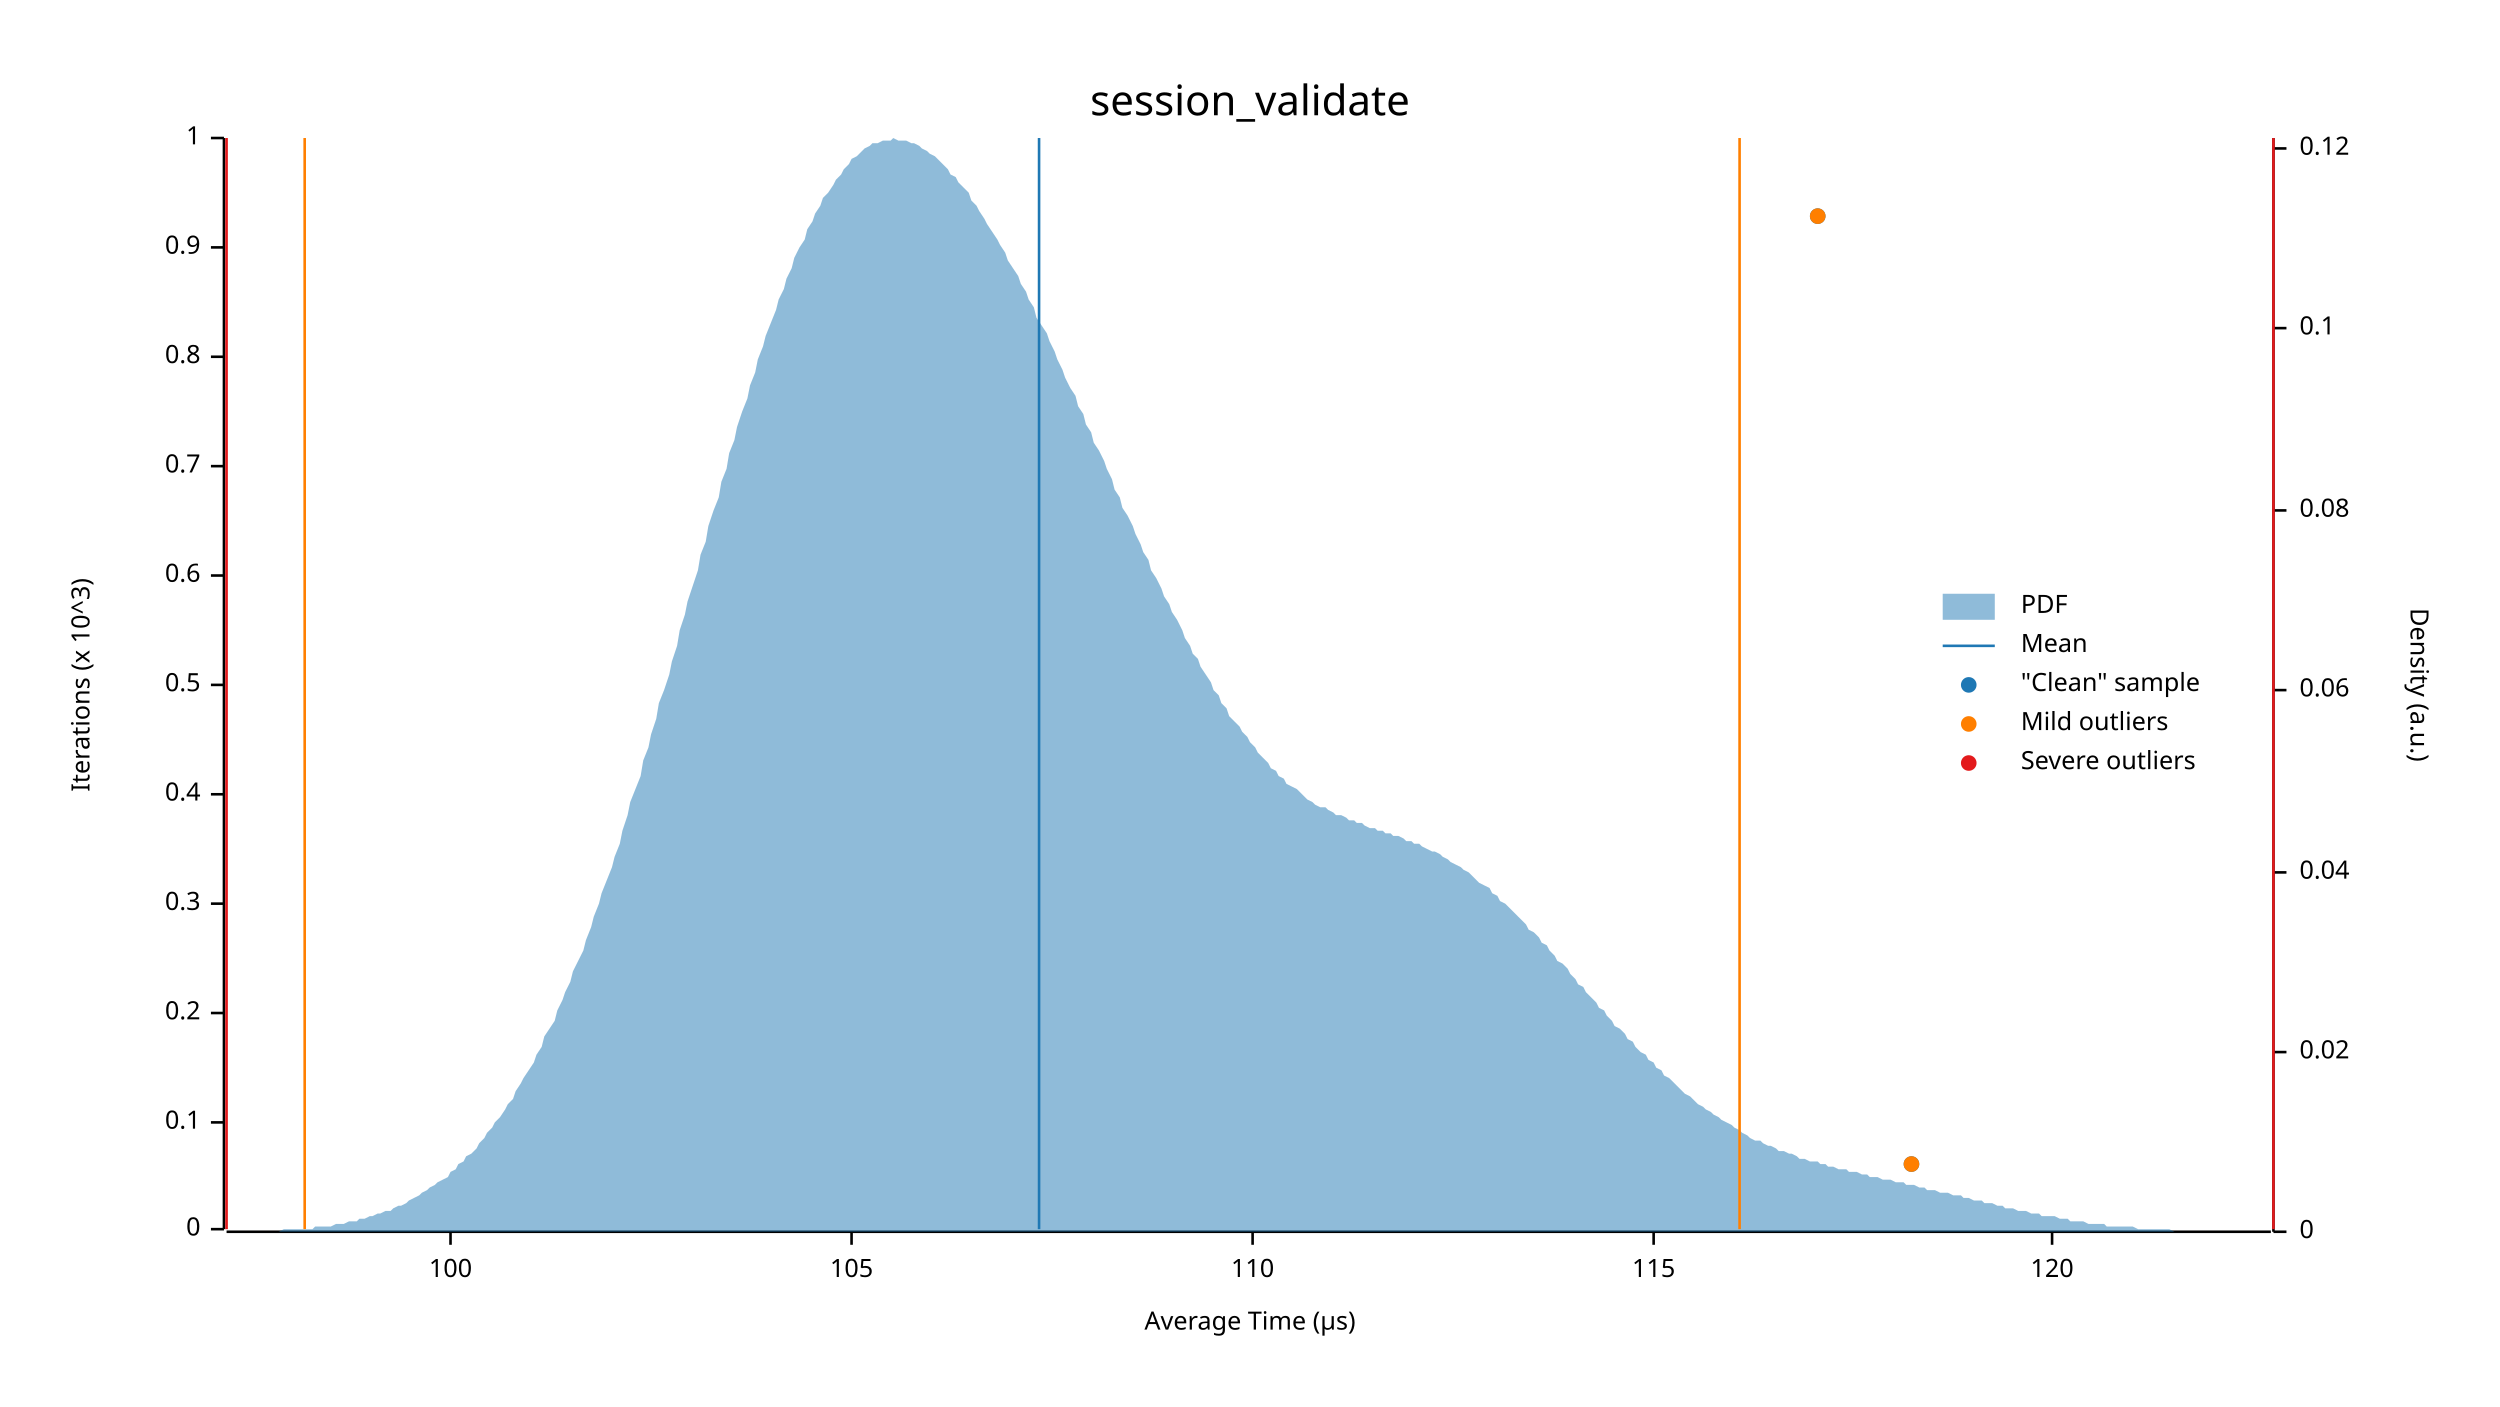
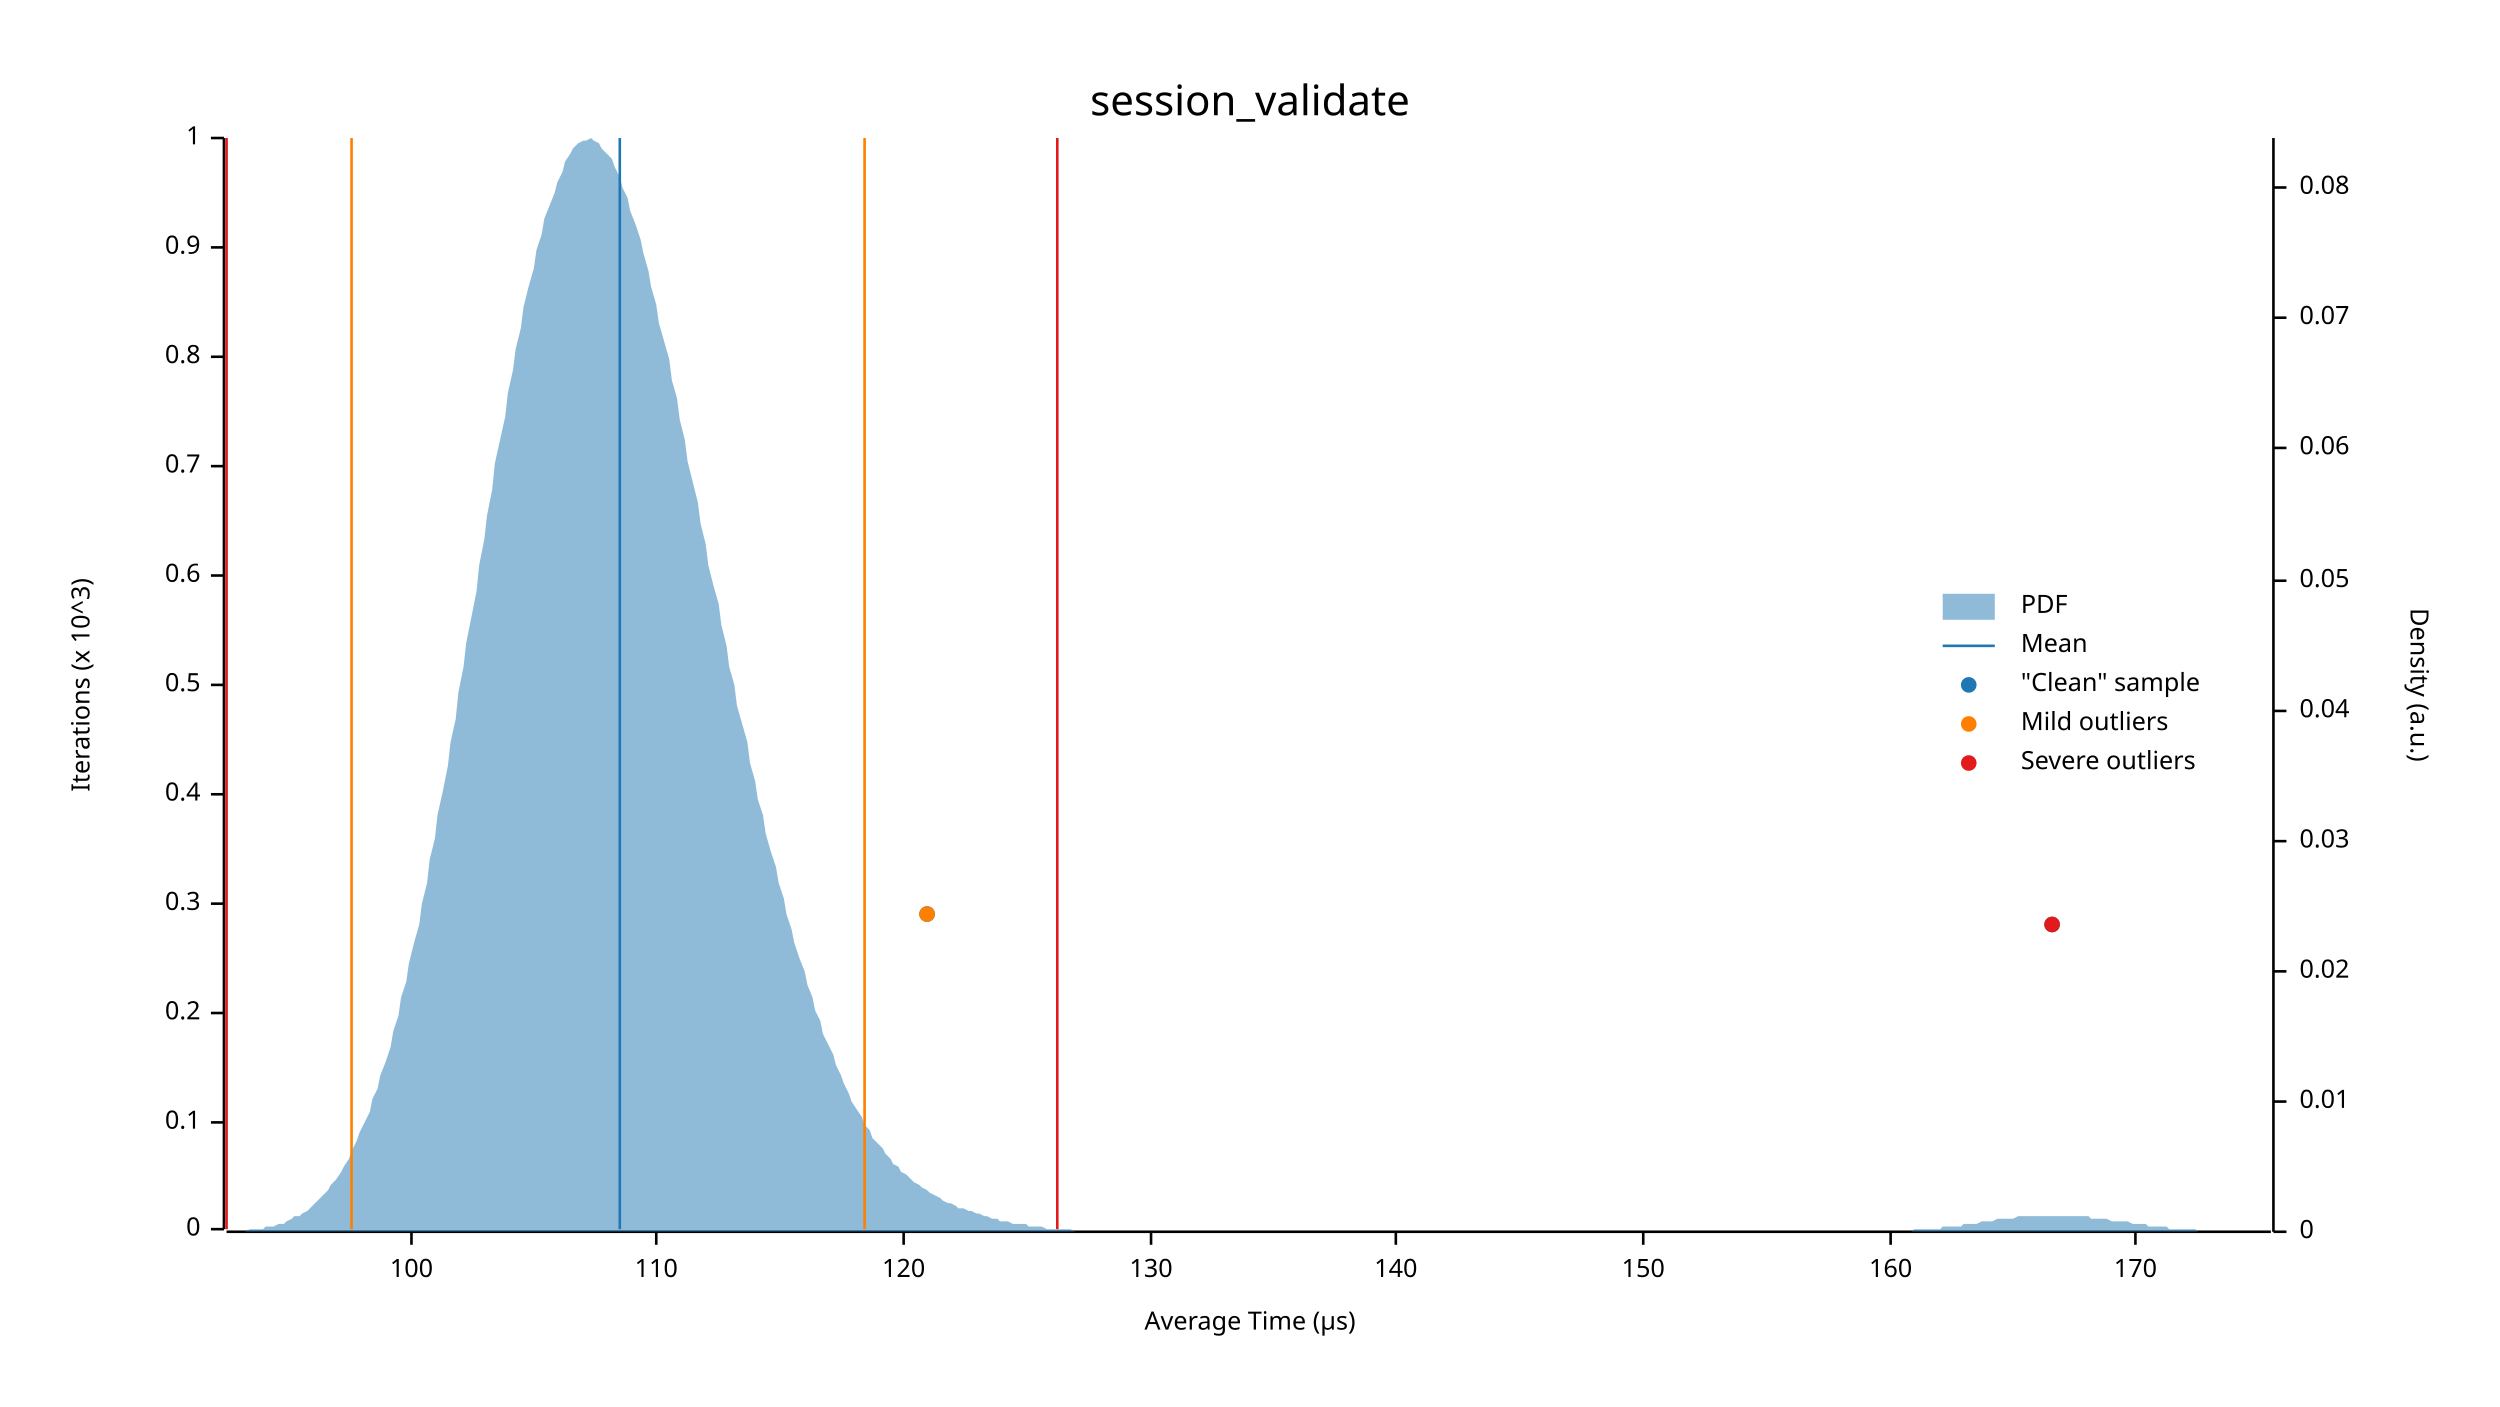
<svg xmlns="http://www.w3.org/2000/svg" width="960" height="540" viewBox="0 0 960 540">
  <text x="480" y="32" dy="0.76em" text-anchor="middle" font-family="sans-serif" font-size="16.129" opacity="1" fill="#000000">
session_validate
</text>
  <text x="27" y="263" dy="0.76em" text-anchor="middle" font-family="sans-serif" font-size="9.677" opacity="1" fill="#000000" transform="rotate(270, 27, 263)">
Iterations (x 10^3)
</text>
  <text x="480" y="513" dy="-0.5ex" text-anchor="middle" font-family="sans-serif" font-size="9.677" opacity="1" fill="#000000">
Average Time (µs)
</text>
  <polyline fill="none" opacity="1" stroke="#000000" stroke-width="1" points="86,53 86,472 " />
  <text x="77" y="472" dy="0.5ex" text-anchor="end" font-family="sans-serif" font-size="9.677" opacity="1" fill="#000000">
0
</text>
  <polyline fill="none" opacity="1" stroke="#000000" stroke-width="1" points="81,472 86,472 " />
  <text x="77" y="431" dy="0.5ex" text-anchor="end" font-family="sans-serif" font-size="9.677" opacity="1" fill="#000000">
0.1
</text>
  <polyline fill="none" opacity="1" stroke="#000000" stroke-width="1" points="81,431 86,431 " />
  <text x="77" y="389" dy="0.5ex" text-anchor="end" font-family="sans-serif" font-size="9.677" opacity="1" fill="#000000">
0.2
</text>
  <polyline fill="none" opacity="1" stroke="#000000" stroke-width="1" points="81,389 86,389 " />
  <text x="77" y="347" dy="0.5ex" text-anchor="end" font-family="sans-serif" font-size="9.677" opacity="1" fill="#000000">
0.3
</text>
  <polyline fill="none" opacity="1" stroke="#000000" stroke-width="1" points="81,347 86,347 " />
  <text x="77" y="305" dy="0.5ex" text-anchor="end" font-family="sans-serif" font-size="9.677" opacity="1" fill="#000000">
0.4
</text>
  <polyline fill="none" opacity="1" stroke="#000000" stroke-width="1" points="81,305 86,305 " />
  <text x="77" y="263" dy="0.5ex" text-anchor="end" font-family="sans-serif" font-size="9.677" opacity="1" fill="#000000">
0.5
</text>
  <polyline fill="none" opacity="1" stroke="#000000" stroke-width="1" points="81,263 86,263 " />
  <text x="77" y="221" dy="0.5ex" text-anchor="end" font-family="sans-serif" font-size="9.677" opacity="1" fill="#000000">
0.6
</text>
  <polyline fill="none" opacity="1" stroke="#000000" stroke-width="1" points="81,221 86,221 " />
  <text x="77" y="179" dy="0.5ex" text-anchor="end" font-family="sans-serif" font-size="9.677" opacity="1" fill="#000000">
0.7
</text>
  <polyline fill="none" opacity="1" stroke="#000000" stroke-width="1" points="81,179 86,179 " />
  <text x="77" y="137" dy="0.5ex" text-anchor="end" font-family="sans-serif" font-size="9.677" opacity="1" fill="#000000">
0.8
</text>
  <polyline fill="none" opacity="1" stroke="#000000" stroke-width="1" points="81,137 86,137 " />
  <text x="77" y="95" dy="0.5ex" text-anchor="end" font-family="sans-serif" font-size="9.677" opacity="1" fill="#000000">
0.9
</text>
  <polyline fill="none" opacity="1" stroke="#000000" stroke-width="1" points="81,95 86,95 " />
  <text x="77" y="53" dy="0.5ex" text-anchor="end" font-family="sans-serif" font-size="9.677" opacity="1" fill="#000000">
1
</text>
  <polyline fill="none" opacity="1" stroke="#000000" stroke-width="1" points="81,53 86,53 " />
  <polyline fill="none" opacity="1" stroke="#000000" stroke-width="1" points="87,473 872,473 " />
-   <text x="173" y="483" dy="0.76em" text-anchor="middle" font-family="sans-serif" font-size="9.677" opacity="1" fill="#000000">
+   <text x="158" y="483" dy="0.76em" text-anchor="middle" font-family="sans-serif" font-size="9.677" opacity="1" fill="#000000">
100
</text>
-   <polyline fill="none" opacity="1" stroke="#000000" stroke-width="1" points="173,473 173,478 " />
-   <text x="327" y="483" dy="0.76em" text-anchor="middle" font-family="sans-serif" font-size="9.677" opacity="1" fill="#000000">
- 105
- </text>
-   <polyline fill="none" opacity="1" stroke="#000000" stroke-width="1" points="327,473 327,478 " />
-   <text x="481" y="483" dy="0.76em" text-anchor="middle" font-family="sans-serif" font-size="9.677" opacity="1" fill="#000000">
+   <polyline fill="none" opacity="1" stroke="#000000" stroke-width="1" points="158,473 158,478 " />
+   <text x="252" y="483" dy="0.76em" text-anchor="middle" font-family="sans-serif" font-size="9.677" opacity="1" fill="#000000">
110
</text>
-   <polyline fill="none" opacity="1" stroke="#000000" stroke-width="1" points="481,473 481,478 " />
-   <text x="635" y="483" dy="0.76em" text-anchor="middle" font-family="sans-serif" font-size="9.677" opacity="1" fill="#000000">
- 115
- </text>
-   <polyline fill="none" opacity="1" stroke="#000000" stroke-width="1" points="635,473 635,478 " />
-   <text x="788" y="483" dy="0.76em" text-anchor="middle" font-family="sans-serif" font-size="9.677" opacity="1" fill="#000000">
+   <polyline fill="none" opacity="1" stroke="#000000" stroke-width="1" points="252,473 252,478 " />
+   <text x="347" y="483" dy="0.76em" text-anchor="middle" font-family="sans-serif" font-size="9.677" opacity="1" fill="#000000">
120
</text>
-   <polyline fill="none" opacity="1" stroke="#000000" stroke-width="1" points="788,473 788,478 " />
+   <polyline fill="none" opacity="1" stroke="#000000" stroke-width="1" points="347,473 347,478 " />
+   <text x="442" y="483" dy="0.76em" text-anchor="middle" font-family="sans-serif" font-size="9.677" opacity="1" fill="#000000">
+ 130
+ </text>
+   <polyline fill="none" opacity="1" stroke="#000000" stroke-width="1" points="442,473 442,478 " />
+   <text x="536" y="483" dy="0.76em" text-anchor="middle" font-family="sans-serif" font-size="9.677" opacity="1" fill="#000000">
+ 140
+ </text>
+   <polyline fill="none" opacity="1" stroke="#000000" stroke-width="1" points="536,473 536,478 " />
+   <text x="631" y="483" dy="0.76em" text-anchor="middle" font-family="sans-serif" font-size="9.677" opacity="1" fill="#000000">
+ 150
+ </text>
+   <polyline fill="none" opacity="1" stroke="#000000" stroke-width="1" points="631,473 631,478 " />
+   <text x="726" y="483" dy="0.76em" text-anchor="middle" font-family="sans-serif" font-size="9.677" opacity="1" fill="#000000">
+ 160
+ </text>
+   <polyline fill="none" opacity="1" stroke="#000000" stroke-width="1" points="726,473 726,478 " />
+   <text x="820" y="483" dy="0.76em" text-anchor="middle" font-family="sans-serif" font-size="9.677" opacity="1" fill="#000000">
+ 170
+ </text>
+   <polyline fill="none" opacity="1" stroke="#000000" stroke-width="1" points="820,473 820,478 " />
  <text x="933" y="263" dy="0.76em" text-anchor="middle" font-family="sans-serif" font-size="9.677" opacity="1" fill="#000000" transform="rotate(90, 933, 263)">
Density (a.u.)
</text>
  <polyline fill="none" opacity="1" stroke="#000000" stroke-width="1" points="873,53 873,473 " />
  <text x="883" y="473" dy="0.5ex" text-anchor="start" font-family="sans-serif" font-size="9.677" opacity="1" fill="#000000">
0
</text>
  <polyline fill="none" opacity="1" stroke="#000000" stroke-width="1" points="873,473 878,473 " />
-   <text x="883" y="404" dy="0.5ex" text-anchor="start" font-family="sans-serif" font-size="9.677" opacity="1" fill="#000000">
+   <text x="883" y="423" dy="0.5ex" text-anchor="start" font-family="sans-serif" font-size="9.677" opacity="1" fill="#000000">
+ 0.01
+ </text>
+   <polyline fill="none" opacity="1" stroke="#000000" stroke-width="1" points="873,423 878,423 " />
+   <text x="883" y="373" dy="0.5ex" text-anchor="start" font-family="sans-serif" font-size="9.677" opacity="1" fill="#000000">
0.02
</text>
-   <polyline fill="none" opacity="1" stroke="#000000" stroke-width="1" points="873,404 878,404 " />
-   <text x="883" y="335" dy="0.5ex" text-anchor="start" font-family="sans-serif" font-size="9.677" opacity="1" fill="#000000">
+   <polyline fill="none" opacity="1" stroke="#000000" stroke-width="1" points="873,373 878,373 " />
+   <text x="883" y="323" dy="0.5ex" text-anchor="start" font-family="sans-serif" font-size="9.677" opacity="1" fill="#000000">
+ 0.03
+ </text>
+   <polyline fill="none" opacity="1" stroke="#000000" stroke-width="1" points="873,323 878,323 " />
+   <text x="883" y="273" dy="0.5ex" text-anchor="start" font-family="sans-serif" font-size="9.677" opacity="1" fill="#000000">
0.04
</text>
-   <polyline fill="none" opacity="1" stroke="#000000" stroke-width="1" points="873,335 878,335 " />
-   <text x="883" y="265" dy="0.5ex" text-anchor="start" font-family="sans-serif" font-size="9.677" opacity="1" fill="#000000">
+   <polyline fill="none" opacity="1" stroke="#000000" stroke-width="1" points="873,273 878,273 " />
+   <text x="883" y="223" dy="0.5ex" text-anchor="start" font-family="sans-serif" font-size="9.677" opacity="1" fill="#000000">
+ 0.05
+ </text>
+   <polyline fill="none" opacity="1" stroke="#000000" stroke-width="1" points="873,223 878,223 " />
+   <text x="883" y="172" dy="0.5ex" text-anchor="start" font-family="sans-serif" font-size="9.677" opacity="1" fill="#000000">
0.06
</text>
-   <polyline fill="none" opacity="1" stroke="#000000" stroke-width="1" points="873,265 878,265 " />
-   <text x="883" y="196" dy="0.5ex" text-anchor="start" font-family="sans-serif" font-size="9.677" opacity="1" fill="#000000">
+   <polyline fill="none" opacity="1" stroke="#000000" stroke-width="1" points="873,172 878,172 " />
+   <text x="883" y="122" dy="0.5ex" text-anchor="start" font-family="sans-serif" font-size="9.677" opacity="1" fill="#000000">
+ 0.07
+ </text>
+   <polyline fill="none" opacity="1" stroke="#000000" stroke-width="1" points="873,122 878,122 " />
+   <text x="883" y="72" dy="0.5ex" text-anchor="start" font-family="sans-serif" font-size="9.677" opacity="1" fill="#000000">
0.08
</text>
-   <polyline fill="none" opacity="1" stroke="#000000" stroke-width="1" points="873,196 878,196 " />
-   <text x="883" y="126" dy="0.5ex" text-anchor="start" font-family="sans-serif" font-size="9.677" opacity="1" fill="#000000">
- 0.1
- </text>
-   <polyline fill="none" opacity="1" stroke="#000000" stroke-width="1" points="873,126 878,126 " />
-   <text x="883" y="57" dy="0.5ex" text-anchor="start" font-family="sans-serif" font-size="9.677" opacity="1" fill="#000000">
- 0.12
- </text>
-   <polyline fill="none" opacity="1" stroke="#000000" stroke-width="1" points="873,57 878,57 " />
-   <polygon opacity="0.5" fill="#1F78B4" points="87,473 88,473 90,473 91,473 93,473 94,473 96,473 98,473 99,473 101,473 102,473 104,473 105,473 107,473 109,472 110,472 112,472 113,472 115,472 116,472 118,472 120,472 121,471 123,471 124,471 126,471 127,471 129,470 131,470 132,470 134,469 135,469 137,469 138,468 140,468 142,467 143,467 145,466 146,466 148,465 150,465 151,464 153,463 154,463 156,462 157,461 159,460 161,459 162,458 164,457 165,456 167,455 168,454 170,453 172,452 173,450 175,449 176,447 178,446 179,444 181,443 183,441 184,439 186,437 187,435 189,433 190,431 192,429 194,426 195,424 197,422 198,419 200,416 201,414 203,411 205,408 206,405 208,402 209,398 211,395 213,392 214,388 216,384 217,381 219,377 220,373 222,369 224,365 225,361 227,356 228,352 230,347 231,343 233,338 235,333 236,329 238,324 239,319 241,313 242,308 244,303 246,298 247,292 249,287 250,282 252,276 253,270 255,265 257,259 258,254 260,248 261,242 263,236 264,231 266,225 268,219 269,213 271,208 272,202 274,196 276,191 277,185 279,180 280,174 282,169 283,164 285,158 287,153 288,148 290,143 291,138 293,133 294,129 296,124 298,119 299,115 301,111 302,107 304,103 305,99 307,95 309,92 310,88 312,85 313,82 315,79 316,76 318,74 320,71 321,69 323,67 324,65 326,63 327,61 329,60 331,58 332,57 334,56 335,55 337,55 339,54 340,54 342,54 343,53 345,54 346,54 348,54 350,55 351,55 353,56 354,57 356,58 357,59 359,60 361,62 362,63 364,65 365,67 367,68 368,70 370,72 372,74 373,77 375,79 376,81 378,84 379,86 381,89 383,92 384,94 386,97 387,100 389,103 391,106 392,109 394,112 395,115 397,118 398,122 400,125 402,128 403,131 405,135 406,138 408,142 409,145 411,149 413,152 414,156 416,159 417,163 419,166 420,170 422,173 424,177 425,180 427,184 428,188 430,191 431,195 433,198 435,202 436,205 438,209 439,212 441,215 442,219 444,222 446,226 447,229 449,232 450,235 452,238 454,242 455,245 457,248 458,251 460,253 461,256 463,259 465,262 466,265 468,267 469,270 471,272 472,275 474,277 476,279 477,281 479,283 480,285 482,287 483,289 485,291 487,293 488,295 490,296 491,298 493,299 494,301 496,302 498,303 499,304 501,306 502,307 504,308 505,309 507,310 509,310 510,311 512,312 513,313 515,313 517,314 518,315 520,315 521,316 523,316 524,317 526,318 528,318 529,319 531,319 532,320 534,320 535,321 537,321 539,322 540,323 542,323 543,324 545,324 546,325 548,326 550,327 551,327 553,328 554,329 556,330 557,331 559,332 561,333 562,334 564,335 565,336 567,338 568,339 570,340 572,341 573,343 575,344 576,346 578,347 580,349 581,350 583,352 584,353 586,355 587,357 589,358 591,360 592,362 594,363 595,365 597,367 598,369 600,370 602,372 603,374 605,376 606,378 608,379 609,381 611,383 613,385 614,387 616,388 617,390 619,392 620,394 622,395 624,397 625,399 627,400 628,402 630,404 632,405 633,407 635,408 636,410 638,411 639,413 641,414 643,416 644,417 646,419 647,420 649,421 650,422 652,424 654,425 655,426 657,427 658,428 660,429 661,430 663,431 665,432 666,433 668,434 669,435 671,436 672,437 674,438 676,438 677,439 679,440 680,440 682,441 683,442 685,442 687,443 688,443 690,444 691,445 693,445 695,446 696,446 698,446 699,447 701,447 702,448 704,448 706,449 707,449 709,449 710,450 712,450 713,450 715,451 717,451 718,452 720,452 721,452 723,453 724,453 726,453 728,454 729,454 731,454 732,455 734,455 735,455 737,456 739,456 740,457 742,457 743,457 745,458 746,458 748,458 750,459 751,459 753,459 754,460 756,460 758,461 759,461 761,461 762,462 764,462 765,462 767,463 769,463 770,464 772,464 773,464 775,465 776,465 778,465 780,466 781,466 783,466 784,467 786,467 787,467 789,467 791,468 792,468 794,468 795,469 797,469 798,469 800,469 802,470 803,470 805,470 806,470 808,470 809,471 811,471 813,471 814,471 816,471 817,471 819,471 821,472 822,472 824,472 825,472 827,472 828,472 830,472 832,472 833,472 835,473 836,473 838,473 839,473 841,473 843,473 844,473 846,473 847,473 849,473 850,473 852,473 854,473 855,473 857,473 858,473 860,473 861,473 863,473 865,473 866,473 868,473 869,473 871,473 873,473 873,473 87,473 " />
-   <polyline fill="none" opacity="1" stroke="#1F78B4" stroke-width="1" points="399,472 399,53 " />
-   <polyline fill="none" opacity="1" stroke="#FF7F00" stroke-width="1" points="117,472 117,53 " />
-   <polyline fill="none" opacity="1" stroke="#FF7F00" stroke-width="1" points="668,472 668,53 " />
+   <polyline fill="none" opacity="1" stroke="#000000" stroke-width="1" points="873,72 878,72 " />
+   <polygon opacity="0.5" fill="#1F78B4" points="87,473 88,473 90,473 91,473 93,473 94,473 96,472 98,472 99,472 101,472 102,471 104,471 105,471 107,470 109,470 110,469 112,468 113,467 115,467 116,466 118,465 120,463 121,462 123,460 124,459 126,457 127,455 129,453 131,450 132,448 134,445 135,442 137,438 138,435 140,431 142,427 143,422 145,418 146,413 148,408 150,402 151,396 153,390 154,383 156,377 157,370 159,362 161,355 162,347 164,339 165,330 167,322 168,313 170,304 172,294 173,285 175,276 176,266 178,256 179,247 181,237 183,227 184,217 186,207 187,198 189,188 190,178 192,169 194,160 195,151 197,142 198,134 200,126 201,118 203,110 205,103 206,96 208,90 209,84 211,79 213,74 214,70 216,66 217,62 219,59 220,57 222,55 224,54 225,54 227,53 228,54 230,55 231,57 233,59 235,61 236,64 238,68 239,72 241,76 242,81 244,86 246,92 247,97 249,104 250,110 252,117 253,124 255,131 257,138 258,146 260,153 261,161 263,169 264,177 266,185 268,193 269,201 271,209 272,217 274,225 276,232 277,240 279,248 280,256 282,263 283,271 285,278 287,285 288,293 290,300 291,307 293,313 294,320 296,327 298,333 299,339 301,345 302,351 304,357 305,362 307,368 309,373 310,378 312,383 313,388 315,392 316,397 318,401 320,405 321,409 323,413 324,416 326,420 327,423 329,426 331,429 332,432 334,434 335,437 337,439 339,441 340,443 342,445 343,447 345,448 346,450 348,451 350,453 351,454 353,455 354,456 356,457 357,458 359,459 361,460 362,461 364,462 365,462 367,463 368,464 370,464 372,465 373,465 375,466 376,466 378,467 379,467 381,468 383,468 384,469 386,469 387,469 389,470 391,470 392,470 394,470 395,471 397,471 398,471 400,471 402,472 403,472 405,472 406,472 408,472 409,472 411,472 413,473 414,473 416,473 417,473 419,473 420,473 422,473 424,473 425,473 427,473 428,473 430,473 431,473 433,473 435,473 436,473 438,473 439,473 441,473 442,473 444,473 446,473 447,473 449,473 450,473 452,473 454,473 455,473 457,473 458,473 460,473 461,473 463,473 465,473 466,473 468,473 469,473 471,473 472,473 474,473 476,473 477,473 479,473 480,473 482,473 483,473 485,473 487,473 488,473 490,473 491,473 493,473 494,473 496,473 498,473 499,473 501,473 502,473 504,473 505,473 507,473 509,473 510,473 512,473 513,473 515,473 517,473 518,473 520,473 521,473 523,473 524,473 526,473 528,473 529,473 531,473 532,473 534,473 535,473 537,473 539,473 540,473 542,473 543,473 545,473 546,473 548,473 550,473 551,473 553,473 554,473 556,473 557,473 559,473 561,473 562,473 564,473 565,473 567,473 568,473 570,473 572,473 573,473 575,473 576,473 578,473 580,473 581,473 583,473 584,473 586,473 587,473 589,473 591,473 592,473 594,473 595,473 597,473 598,473 600,473 602,473 603,473 605,473 606,473 608,473 609,473 611,473 613,473 614,473 616,473 617,473 619,473 620,473 622,473 624,473 625,473 627,473 628,473 630,473 632,473 633,473 635,473 636,473 638,473 639,473 641,473 643,473 644,473 646,473 647,473 649,473 650,473 652,473 654,473 655,473 657,473 658,473 660,473 661,473 663,473 665,473 666,473 668,473 669,473 671,473 672,473 674,473 676,473 677,473 679,473 680,473 682,473 683,473 685,473 687,473 688,473 690,473 691,473 693,473 695,473 696,473 698,473 699,473 701,473 702,473 704,473 706,473 707,473 709,473 710,473 712,473 713,473 715,473 717,473 718,473 720,473 721,473 723,473 724,473 726,473 728,473 729,473 731,473 732,473 734,473 735,472 737,472 739,472 740,472 742,472 743,472 745,472 746,471 748,471 750,471 751,471 753,471 754,470 756,470 758,470 759,470 761,469 762,469 764,469 765,469 767,468 769,468 770,468 772,468 773,468 775,467 776,467 778,467 780,467 781,467 783,467 784,467 786,467 787,467 789,467 791,467 792,467 794,467 795,467 797,467 798,467 800,467 802,467 803,468 805,468 806,468 808,468 809,468 811,469 813,469 814,469 816,469 817,469 819,470 821,470 822,470 824,470 825,471 827,471 828,471 830,471 832,471 833,472 835,472 836,472 838,472 839,472 841,472 843,472 844,473 846,473 847,473 849,473 850,473 852,473 854,473 855,473 857,473 858,473 860,473 861,473 863,473 865,473 866,473 868,473 869,473 871,473 873,473 873,473 87,473 " />
+   <polyline fill="none" opacity="1" stroke="#1F78B4" stroke-width="1" points="238,472 238,53 " />
+   <polyline fill="none" opacity="1" stroke="#FF7F00" stroke-width="1" points="135,472 135,53 " />
+   <polyline fill="none" opacity="1" stroke="#FF7F00" stroke-width="1" points="332,472 332,53 " />
  <polyline fill="none" opacity="1" stroke="#E31A1C" stroke-width="1" points="87,472 87,53 " />
-   <polyline fill="none" opacity="1" stroke="#E31A1C" stroke-width="1" points="873,472 873,53 " />
-   <circle cx="734" cy="447" r="3" opacity="1" fill="#1F78B4" stroke="none" stroke-width="1" />
-   <circle cx="698" cy="83" r="3" opacity="1" fill="#1F78B4" stroke="none" stroke-width="1" />
-   <circle cx="734" cy="447" r="3" opacity="1" fill="#FF7F00" stroke="none" stroke-width="1" />
-   <circle cx="698" cy="83" r="3" opacity="1" fill="#FF7F00" stroke="none" stroke-width="1" />
+   <polyline fill="none" opacity="1" stroke="#E31A1C" stroke-width="1" points="406,472 406,53 " />
+   <circle cx="788" cy="355" r="3" opacity="1" fill="#1F78B4" stroke="none" stroke-width="1" />
+   <circle cx="356" cy="351" r="3" opacity="1" fill="#1F78B4" stroke="none" stroke-width="1" />
+   <circle cx="356" cy="351" r="3" opacity="1" fill="#FF7F00" stroke="none" stroke-width="1" />
+   <circle cx="788" cy="355" r="3" opacity="1" fill="#E31A1C" stroke="none" stroke-width="1" />
  <text x="776" y="228" dy="0.76em" text-anchor="start" font-family="sans-serif" font-size="9.677" opacity="1" fill="#000000">
PDF
</text>
  <text x="776" y="243" dy="0.76em" text-anchor="start" font-family="sans-serif" font-size="9.677" opacity="1" fill="#000000">
Mean
</text>
  <text x="776" y="258" dy="0.76em" text-anchor="start" font-family="sans-serif" font-size="9.677" opacity="1" fill="#000000">
"Clean" sample
</text>
  <text x="776" y="273" dy="0.76em" text-anchor="start" font-family="sans-serif" font-size="9.677" opacity="1" fill="#000000">
Mild outliers
</text>
  <text x="776" y="288" dy="0.76em" text-anchor="start" font-family="sans-serif" font-size="9.677" opacity="1" fill="#000000">
Severe outliers
</text>
  <rect x="746" y="228" width="20" height="10" opacity="0.5" fill="#1F78B4" stroke="none" />
  <polyline fill="none" opacity="1" stroke="#1F78B4" stroke-width="1" points="746,248 766,248 " />
  <circle cx="756" cy="263" r="3" opacity="1" fill="#1F78B4" stroke="none" stroke-width="1" />
  <circle cx="756" cy="278" r="3" opacity="1" fill="#FF7F00" stroke="none" stroke-width="1" />
  <circle cx="756" cy="293" r="3" opacity="1" fill="#E31A1C" stroke="none" stroke-width="1" />
</svg>
